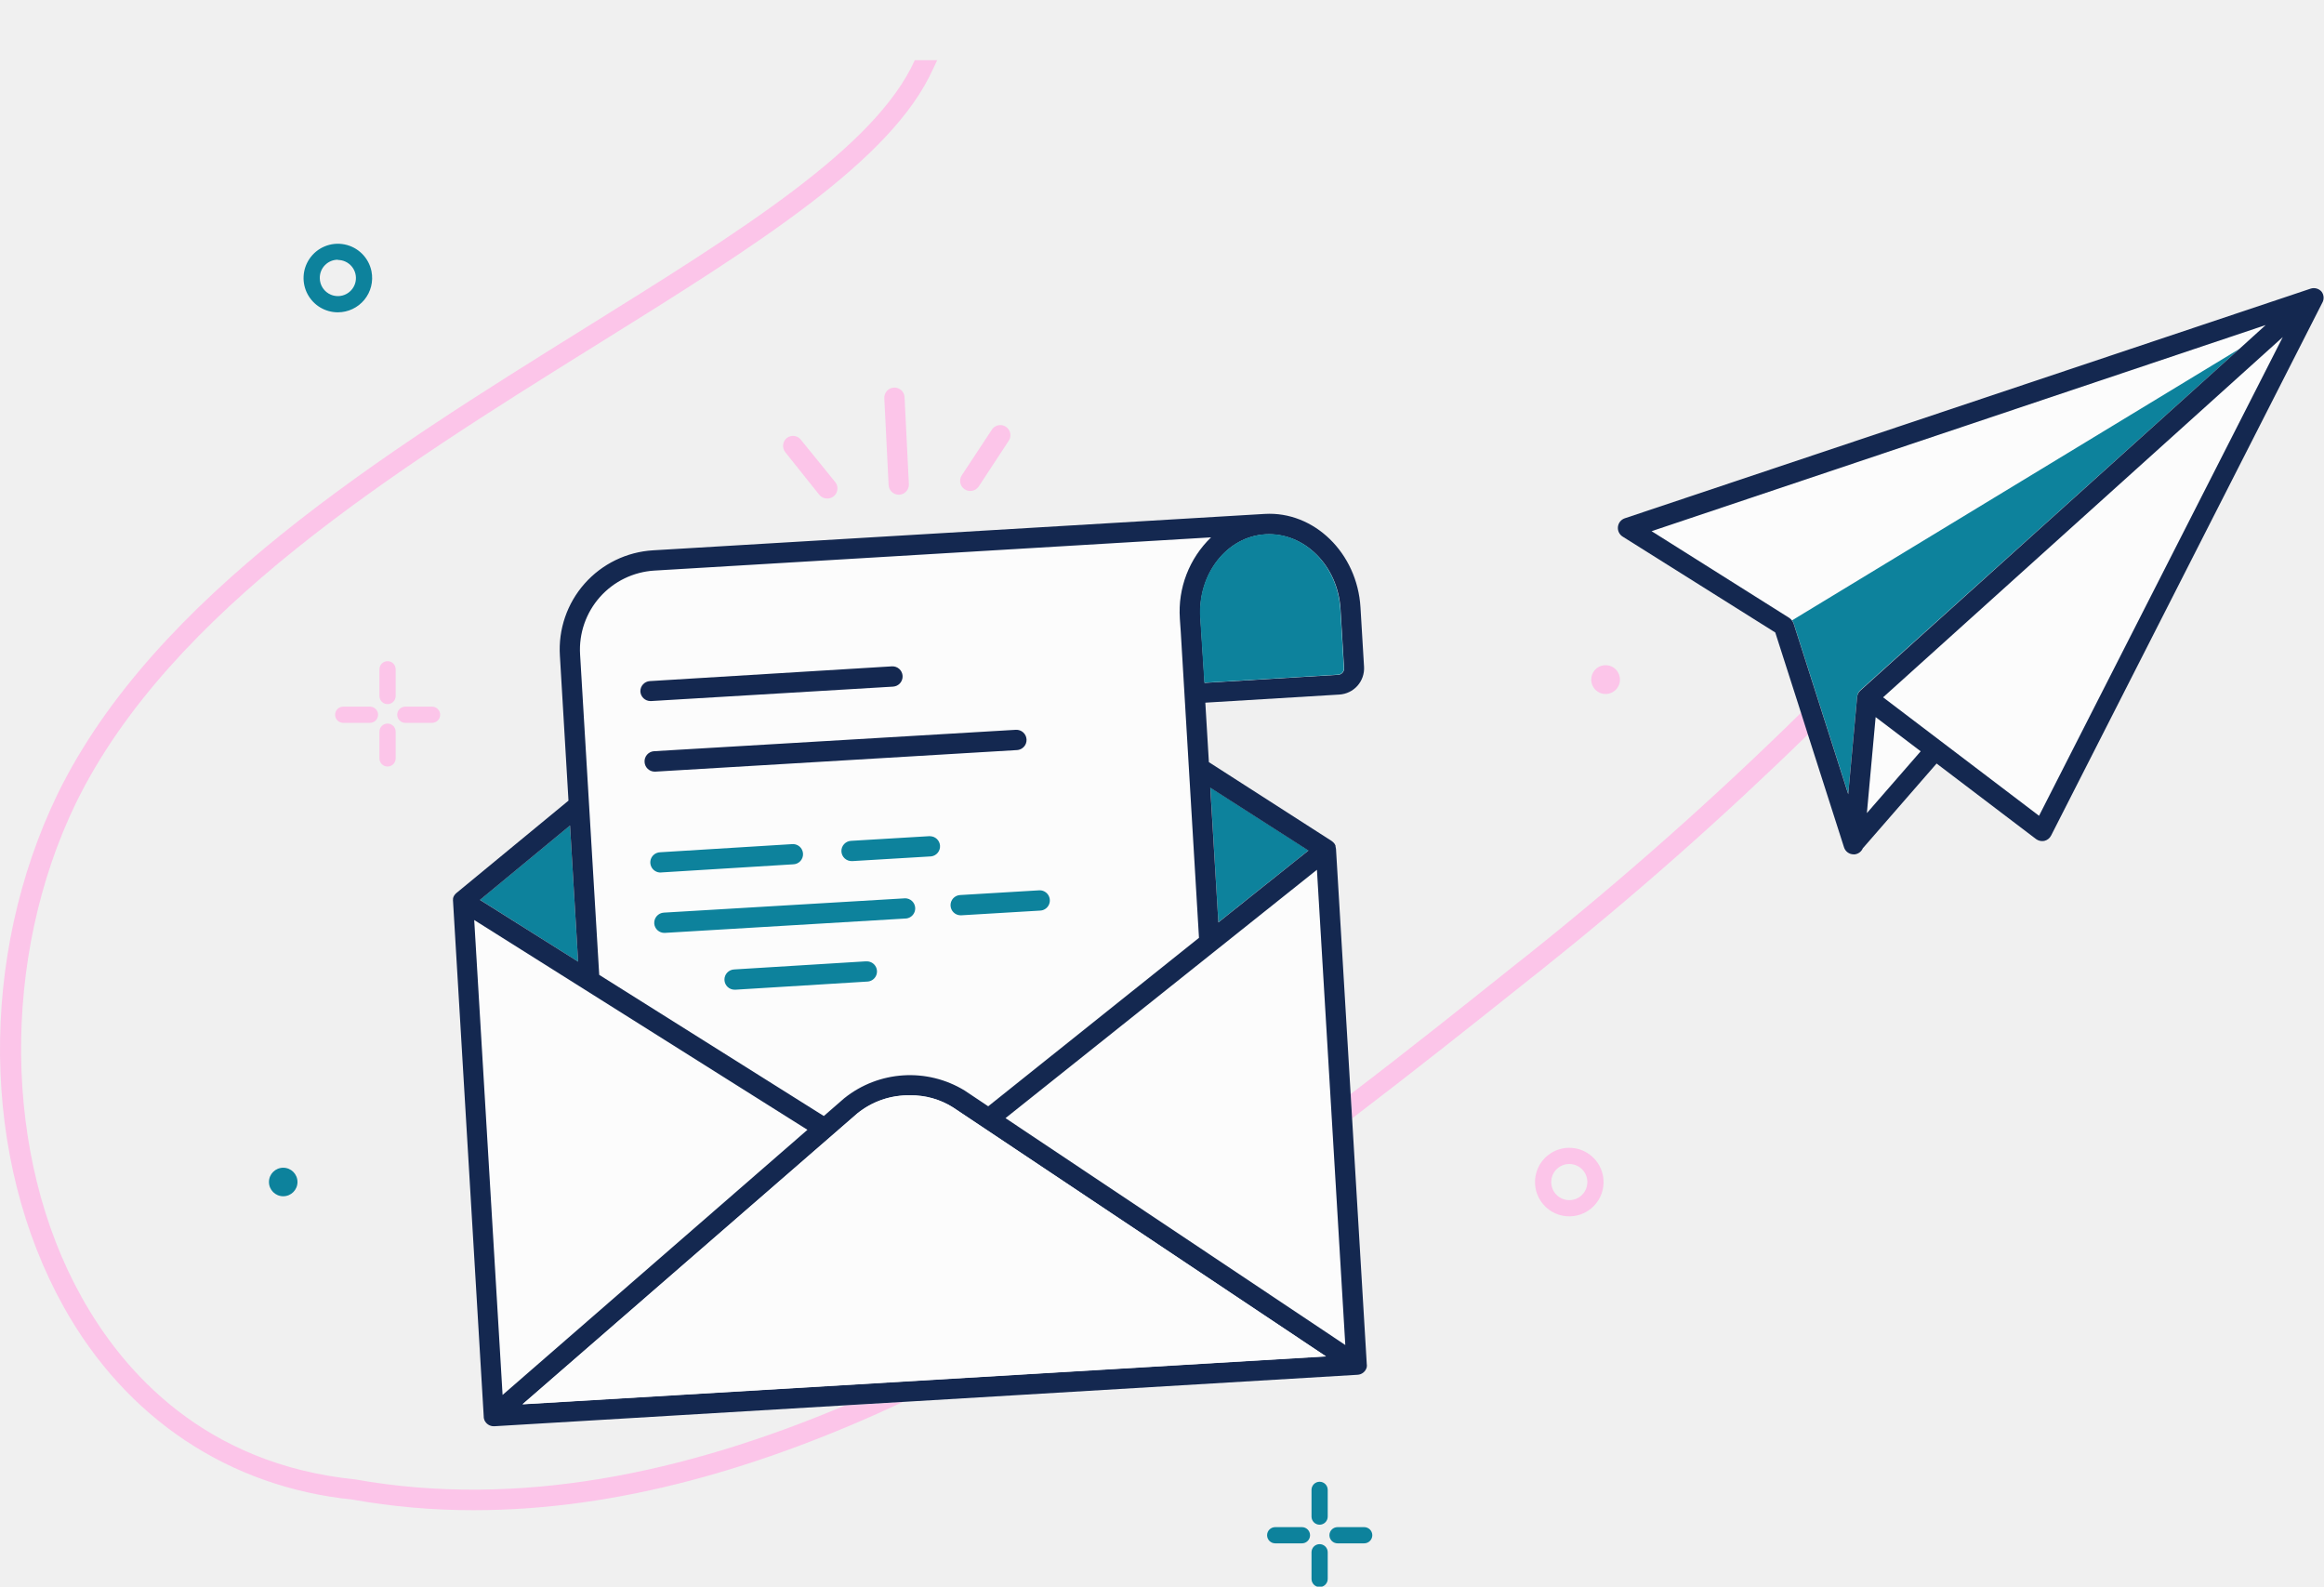
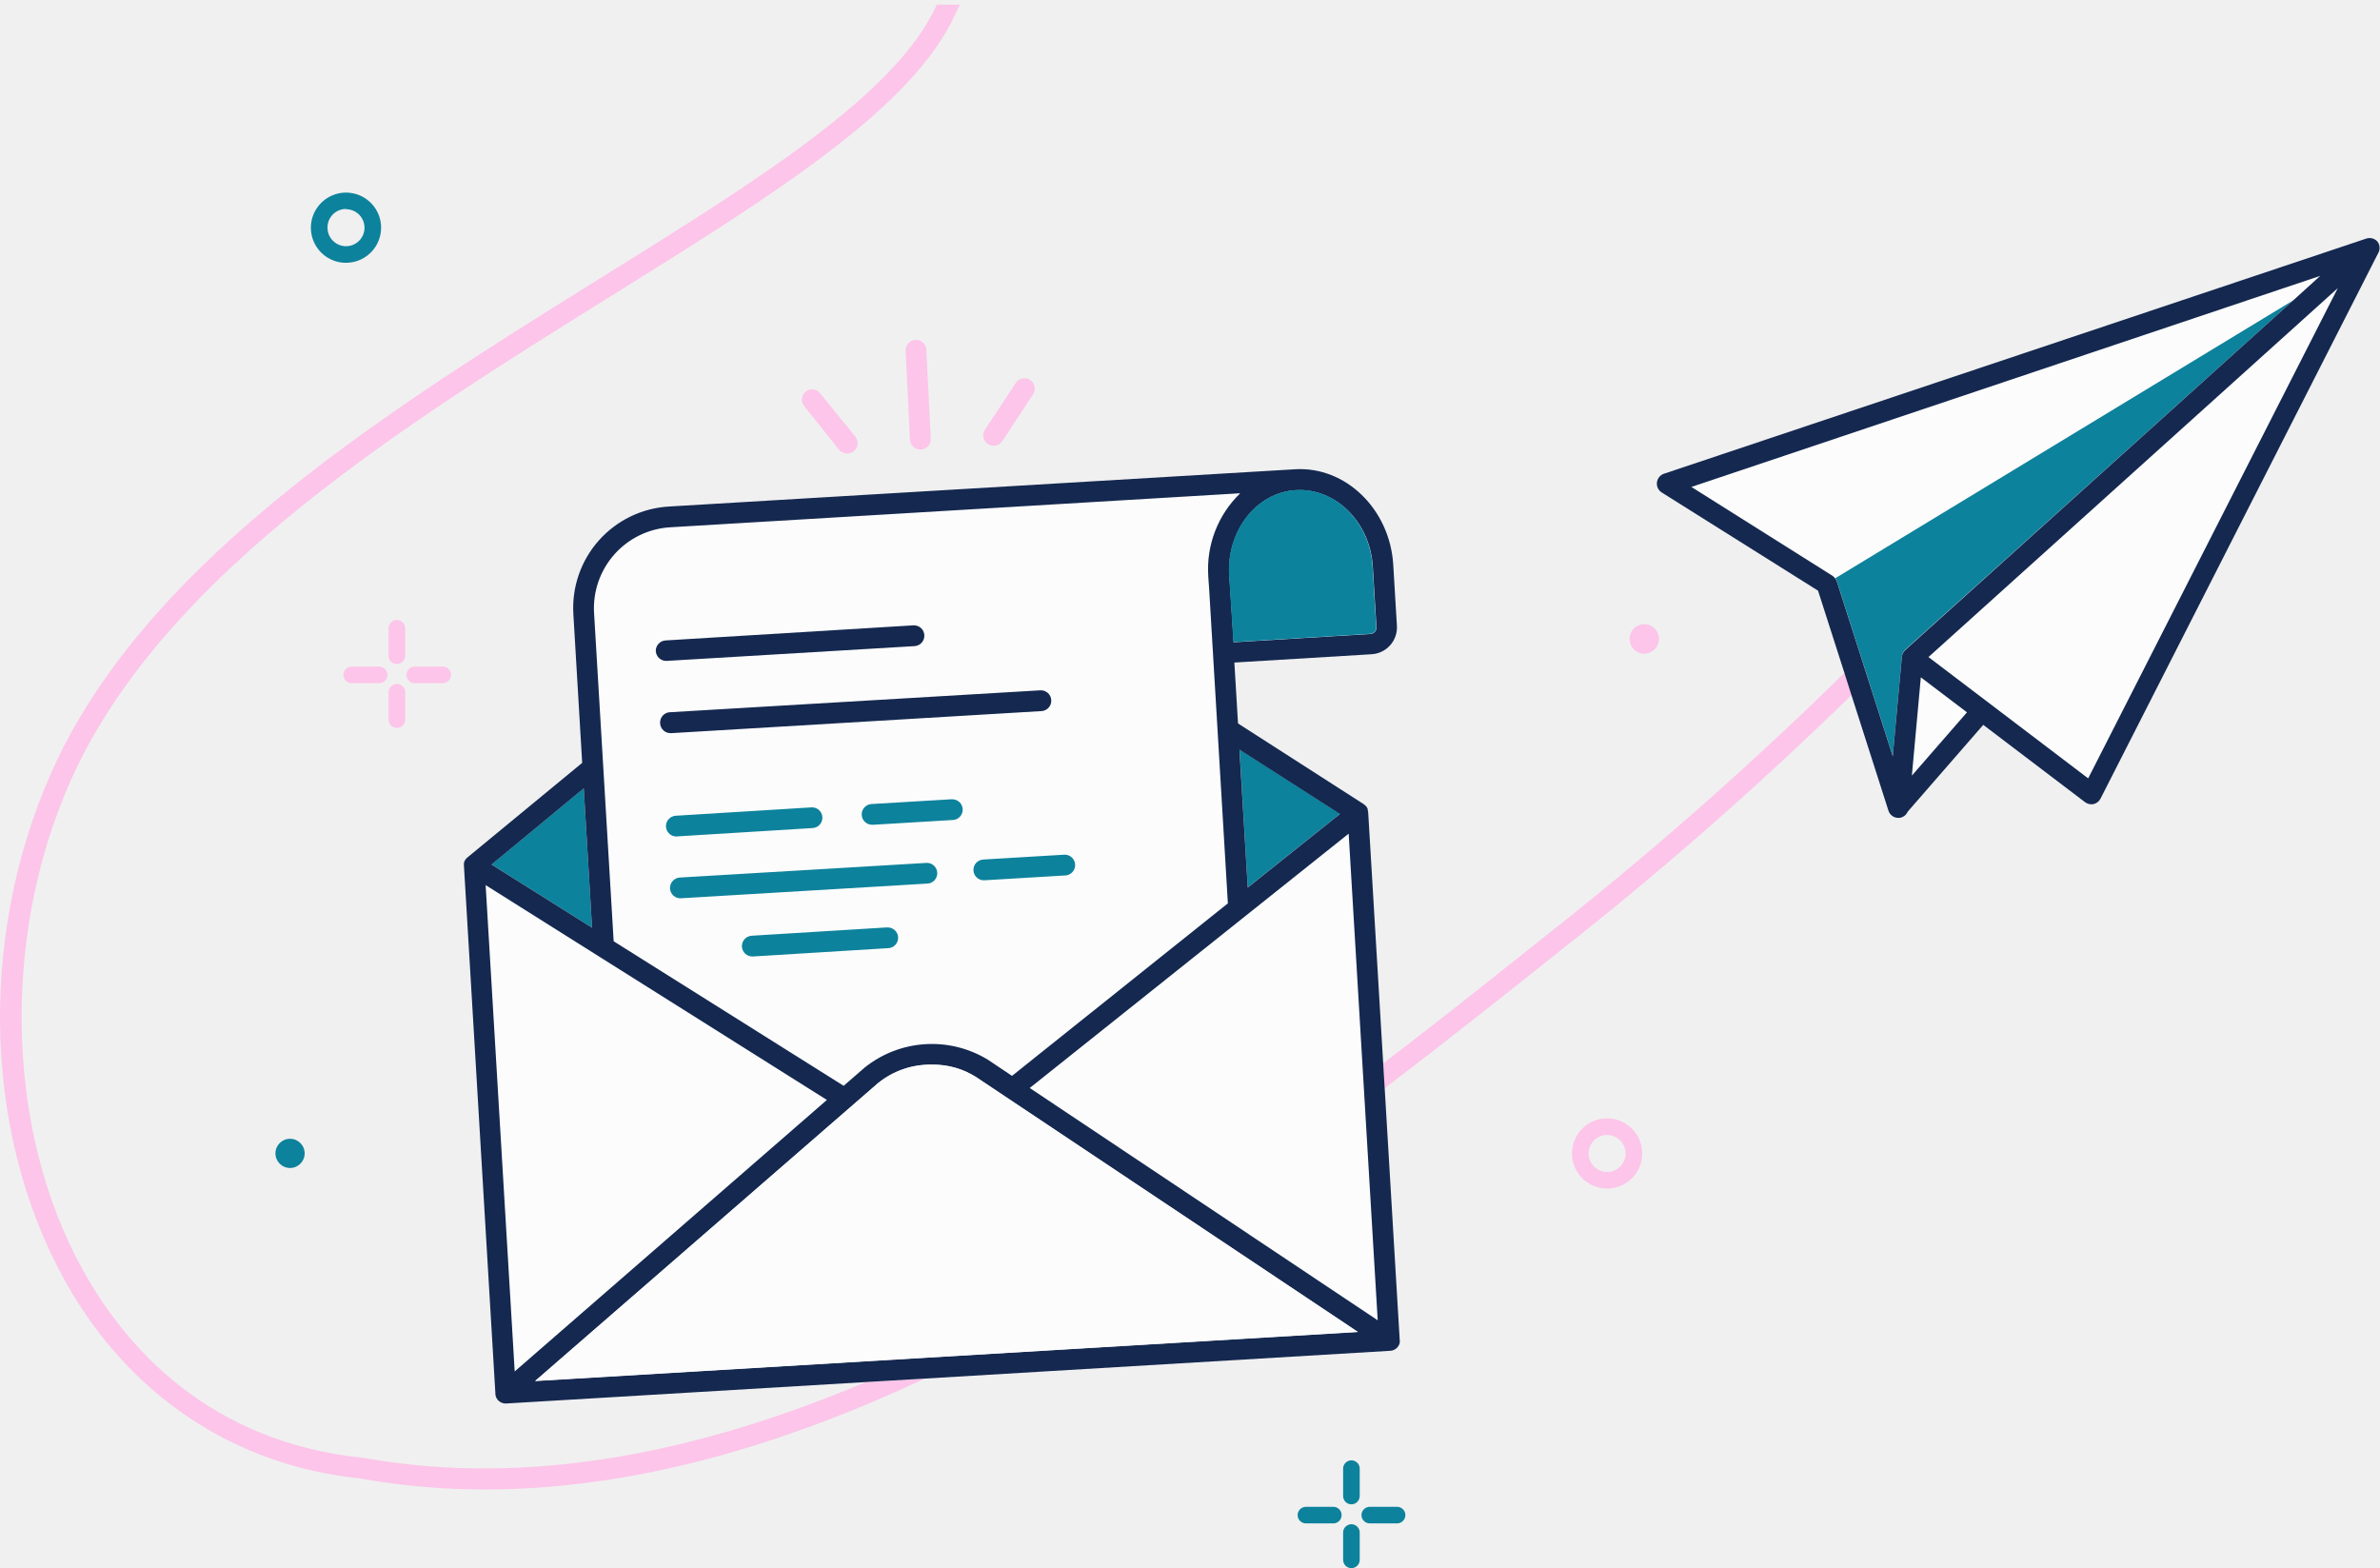
- <svg xmlns="http://www.w3.org/2000/svg" fill="none" viewBox="0 0 334 228">
-   <g clip-path="url(#a)">
-     <path fill="#0D829C" d="M48.557 44.88a4.93 4.93 0 0 0 4.833-5.887 4.925 4.925 0 0 0-3.872-3.87 4.93 4.93 0 0 0-5.059 2.094 4.924 4.924 0 0 0 4.098 7.663Zm0-7.523a2.599 2.599 0 0 1 2.548 3.104 2.596 2.596 0 0 1-3.543 1.892 2.598 2.598 0 0 1-1.603-2.399 2.596 2.596 0 0 1 2.598-2.632v.035Z" />
-     <path fill="#FCC5E9" d="M225.535 164.941a4.933 4.933 0 0 0-4.553 3.041 4.924 4.924 0 0 0 3.592 6.716 4.928 4.928 0 0 0 5.889-4.831 4.94 4.94 0 0 0-4.928-4.926Zm0 7.523a2.6 2.6 0 0 1-2.548-3.104 2.597 2.597 0 1 1 2.548 3.104Zm5.208-72.736a2.063 2.063 0 0 0 2.034-2.46 2.06 2.06 0 0 0-4.085.41 2.05 2.05 0 0 0 2.051 2.05Z" />
-     <path fill="#0D829C" d="M40.704 171.905a2.05 2.05 0 1 0 0-4.1 2.05 2.05 0 0 0 0 4.1ZM189.652 221.897a1.164 1.164 0 0 0-1.165 1.165v3.831a1.165 1.165 0 0 0 2.33 0v-3.831a1.164 1.164 0 0 0-1.165-1.165Zm0-8.966a1.16 1.16 0 0 0-.823.341 1.16 1.16 0 0 0-.342.823v3.843a1.165 1.165 0 0 0 2.33 0v-3.843a1.162 1.162 0 0 0-1.165-1.164Zm6.42 6.521h-3.845a1.168 1.168 0 0 0-1.165 1.164 1.168 1.168 0 0 0 1.165 1.165h3.833a1.168 1.168 0 0 0 1.165-1.165 1.166 1.166 0 0 0-1.165-1.164h.012Zm-8.959 0h-3.845a1.168 1.168 0 0 0-1.165 1.164 1.168 1.168 0 0 0 1.165 1.165h3.845a1.164 1.164 0 0 0 0-2.329Z" />
-     <path fill="#FCC5E9" d="M55.698 103.979a1.167 1.167 0 0 0-1.165 1.164v3.843a1.166 1.166 0 0 0 1.989.824c.218-.219.341-.515.341-.824v-3.843a1.162 1.162 0 0 0-1.165-1.164Zm1.165-7.802a1.164 1.164 0 1 0-2.33 0v3.842a1.165 1.165 0 1 0 2.33 0v-3.842Zm1.387 5.368a1.167 1.167 0 0 0-1.165 1.165 1.164 1.164 0 0 0 1.165 1.164h3.844a1.167 1.167 0 0 0 1.165-1.164 1.165 1.165 0 0 0-1.165-1.165H58.25Zm-8.925 0a1.167 1.167 0 0 0-1.165 1.165 1.164 1.164 0 0 0 1.166 1.164h3.844a1.167 1.167 0 0 0 1.165-1.164 1.165 1.165 0 0 0-1.165-1.165h-3.845Zm79.152-45.847a1.458 1.458 0 0 0-1.386 1.526l.617 12.46a1.468 1.468 0 0 0 1.456 1.409h.07a1.462 1.462 0 0 0 1.01-.475 1.458 1.458 0 0 0 .377-1.05l-.618-12.45a1.447 1.447 0 0 0-1.526-1.42Zm10.159 14.615a1.47 1.47 0 0 0 2.027-.408l4.241-6.463a1.46 1.46 0 0 0 .295-1.134 1.448 1.448 0 0 0-.636-.984 1.463 1.463 0 0 0-1.695.066 1.46 1.46 0 0 0-.387.457l-4.253 6.451a1.453 1.453 0 0 0 .408 2.015Zm-25.56-7.372a1.468 1.468 0 0 0-.21 2.05l4.87 6.102a1.452 1.452 0 0 0 1.165.547 1.456 1.456 0 0 0 1.165-2.329l-4.87-5.997a1.469 1.469 0 0 0-.978-.654 1.457 1.457 0 0 0-1.142.281Zm106.529 74.25-1.479 1.164c-7.398 5.904-15.437 12.332-24.012 18.865l.21 3.494c9.169-6.987 17.767-13.823 25.631-20.1l1.479-1.164a511.262 511.262 0 0 0 38.446-33.957l-.99-3.121a508.256 508.256 0 0 1-39.285 34.819Z" />
-     <path fill="#FCC5E9" d="M11.719 186.38c5.988 10.772 17.673 24.012 39.32 26.213 23.428 4.181 47.369-.897 70.425-10.632l8.295-.489c-19.992 9.363-40.846 15.546-61.642 15.546a98.636 98.636 0 0 1-17.475-1.525c-17.755-1.817-32.516-11.645-41.463-27.646-11.918-21.345-12.256-50.318-.862-73.83C22.282 85.622 55.08 65.198 84.042 47.163l.094-.059.02-.012c22.348-13.9 41.666-25.914 47.315-38.44h3.219c-.185.416-.38.827-.586 1.234-5.922 13.23-25.459 25.398-48.06 39.476l-.358.222-.299.186c-28.529 17.784-60.889 37.955-74.449 65.575C.115 137.622.43 166.21 11.718 186.38Z" />
-     <path fill="#FCFCFC" d="m269.561 103.047-1.258 13.8 7.736-8.886-6.478-4.914Zm1.072-2.841 22.403 17.013 35.044-68.8-57.447 51.787Zm-13.072-11.063 64.286-39.011 3.775-3.412-88.285 29.555 19.805 12.472c.163.105.305.24.419.396Z" />
-     <path fill="#0D829C" d="m257.771 89.539 7.852 24.536 1.282-13.974c.035-.363.206-.7.478-.943l54.464-49.026-64.286 39.011c.088.122.159.255.21.396Z" />
-     <path fill="#142850" d="M333.649 41.91a1.479 1.479 0 0 0-1.573-.43l-98.572 33.002a1.471 1.471 0 0 0-.977 1.212 1.467 1.467 0 0 0 .662 1.408l21.949 13.788 3.67 11.447.99 3.121 5.22 16.303a1.453 1.453 0 0 0 1.386 1.013h.151a1.452 1.452 0 0 0 1.165-.873l10.602-12.181 14.307 10.865c.166.12.355.204.556.248.2.045.407.047.609.008a1.466 1.466 0 0 0 .978-.757l38.982-76.578a1.453 1.453 0 0 0-.105-1.596Zm-8.027 4.798-3.775 3.424-54.464 49.084c-.272.244-.443.58-.478.943l-1.282 13.975-7.852-24.537a1.696 1.696 0 0 0-.606-.792L237.36 76.333l88.262-29.625Zm-56.061 56.339 6.478 4.915-7.736 8.885 1.258-13.8Zm1.072-2.841 57.447-51.774-35.032 68.799-22.415-17.025Z" />
-     <path fill="#0D829C" d="m83.088 138.192-1.165-19.575-12.944 10.69 14.109 8.885Zm92.013-5.659 12.955-10.329-14.108-9.037 1.153 19.366Z" />
-     <path fill="#FCFCFC" d="m83.356 94.01 2.75 46.08 32.224 20.275 2.947-2.562a15.08 15.08 0 0 1 17.301-1.095l3.378 2.259 30.349-24.21-2.621-43.995-.128-1.875a14.787 14.787 0 0 1 4.485-11.645l-80.014 4.774a11.384 11.384 0 0 0-7.812 3.796 11.375 11.375 0 0 0-2.86 8.199Zm64.169 12.216a1.46 1.46 0 0 1-1.375 1.538l-51.983 3.097h-.093a1.458 1.458 0 0 1-1.1-2.456 1.456 1.456 0 0 1 1.018-.455l51.984-3.086a1.47 1.47 0 0 1 1.549 1.362ZM129.7 97.132a1.455 1.455 0 0 1-1.363 1.537l-34.776 2.073h-.081a1.46 1.46 0 0 1-1.503-1.41 1.456 1.456 0 0 1 1.41-1.502l34.764-2.073a1.456 1.456 0 0 1 1.549 1.375Zm-13.654 65.224-47.929-30.149 4.078 68.252 43.851-38.103Zm73.222-37.393-44.76 35.693 48.837 32.606-4.077-68.299Z" />
-     <path fill="#142850" d="M192.006 121.994a1.978 1.978 0 0 0-.07-.373v-.104l-.117-.233-.081-.105-.163-.175-.105-.081-.082-.07-17.65-11.331-.512-8.548 19.257-1.164a3.775 3.775 0 0 0 3.554-3.994l-.513-8.548c-.466-7.802-6.676-13.846-13.782-13.415l-87.878 5.229a14.267 14.267 0 0 0-9.847 4.785 14.25 14.25 0 0 0-3.55 10.353l1.234 20.833-16.135 13.299-.07.07-.105.105-.128.186-.07.128a.796.796 0 0 0-.081.233v.105a1.419 1.419 0 0 0 0 .384l4.403 73.889a1.41 1.41 0 0 0 .093.594 1.459 1.459 0 0 0 1.352.908h.082l50.41-3.005 8.295-.489 65.358-3.901a1.444 1.444 0 0 0 1.316-1.071 1.381 1.381 0 0 0 0-.536.561.561 0 0 0 0-.058l-2.097-35.133-.21-3.494-2.108-35.273Zm1.165-25.945a.888.888 0 0 1-.827.92l-19.223 1.164-.606-9.41c-.373-6.253 3.844-11.644 9.39-11.935 5.545-.292 10.38 4.483 10.753 10.736l.513 8.525Zm-77.125 66.307L72.23 200.459l-4.078-68.252 47.894 30.149Zm7.154-2.329a11.656 11.656 0 0 1 7.584-2.609 11.194 11.194 0 0 1 6.186 1.736l53.591 35.773-115.465 6.883 48.104-41.783Zm21.308.652 44.76-35.692 4.077 68.298-48.837-32.606Zm30.593-28.123-1.165-19.366 14.109 9.037-12.944 10.329Zm-5.534-43.658.129 1.875 2.621 43.996-30.291 24.21-3.378-2.259a15.083 15.083 0 0 0-17.301 1.094l-2.947 2.562-32.283-20.286-2.75-46.08a11.374 11.374 0 0 1 2.85-8.213c2.001-2.253 4.814-3.621 7.822-3.804l80.014-4.775a14.796 14.796 0 0 0-4.486 11.657v.023Zm-86.48 49.294-14.108-8.873 12.944-10.69 1.165 19.563Z" />
-     <path fill="#FCFCFC" d="M190.561 194.904 136.97 159.13a11.193 11.193 0 0 0-6.186-1.735 11.655 11.655 0 0 0-7.585 2.609l-48.103 41.782 115.465-6.882Z" />
-     <path fill="#0D829C" d="M181.87 76.764c-5.545.326-9.763 5.683-9.39 11.937l.606 9.409 19.223-1.165a.888.888 0 0 0 .827-.92l-.513-8.547c-.396-6.23-5.219-11.051-10.753-10.714Z" />
-     <path fill="#142850" d="M92.035 99.368a1.458 1.458 0 0 0 1.456 1.374h.082l34.776-2.073a1.46 1.46 0 0 0 1.369-1.543 1.456 1.456 0 0 0-1.544-1.369l-34.776 2.12a1.457 1.457 0 0 0-1.363 1.49Z" />
-     <path fill="#0D829C" d="m95.041 125.371 18.908-1.164a1.468 1.468 0 0 0 1.066-.455 1.46 1.46 0 0 0-.128-2.122 1.46 1.46 0 0 0-1.112-.323l-18.897 1.164a1.472 1.472 0 0 0-1.018.456 1.451 1.451 0 0 0-.271 1.595 1.458 1.458 0 0 0 1.37.861l.082-.012Zm29.393 12.775-18.908 1.164a1.46 1.46 0 0 0-1.41 1.503 1.457 1.457 0 0 0 1.503 1.409h.082l18.908-1.165a1.454 1.454 0 1 0-.175-2.9v-.011Zm5.686-9.06-34.73 2.061a1.469 1.469 0 0 0-1.363 1.549 1.456 1.456 0 0 0 1.503 1.362l34.73-2.072a1.457 1.457 0 0 0 .817-2.501 1.455 1.455 0 0 0-.992-.399h.035Zm3.53-8.932-11.313.675a1.467 1.467 0 0 0-1.016.46 1.452 1.452 0 0 0 .066 2.058 1.471 1.471 0 0 0 1.044.394h.081l11.313-.676a1.455 1.455 0 0 0-.175-2.899v-.012Zm15.634 7.791-11.312.675a1.457 1.457 0 0 0 .093 2.911h.082l11.312-.675a1.459 1.459 0 1 0-.175-2.911Z" />
-     <path fill="#142850" d="M92.641 109.522a1.458 1.458 0 0 0 1.456 1.363h.082l51.983-3.098a1.467 1.467 0 0 0 1.292-.979 1.48 1.48 0 0 0 .077-.564 1.46 1.46 0 0 0-1.544-1.368l-51.983 3.074a1.458 1.458 0 0 0-1.363 1.572Z" />
-   </g>
-   <defs>
-     <clipPath id="a">
-       <path fill="#fff" d="M0 0h334v228H0z" />
-     </clipPath>
-   </defs>
+ <svg xmlns="http://www.w3.org/2000/svg" fill="none" viewBox="0 0 334 220">
+   <path fill="#0D829C" d="M48.557 36.88a4.93 4.93 0 0 0 4.833-5.887 4.925 4.925 0 0 0-3.872-3.87 4.93 4.93 0 0 0-5.059 2.094 4.924 4.924 0 0 0 4.098 7.663Zm0-7.523a2.599 2.599 0 0 1 2.548 3.104 2.596 2.596 0 0 1-3.543 1.892 2.598 2.598 0 0 1-1.603-2.399 2.596 2.596 0 0 1 2.598-2.632v.035Z" />
+   <path fill="#FCC5E9" d="M225.535 156.941a4.933 4.933 0 0 0-4.553 3.041 4.924 4.924 0 0 0 3.592 6.716 4.928 4.928 0 0 0 5.889-4.831 4.94 4.94 0 0 0-4.928-4.926Zm0 7.523a2.6 2.6 0 0 1-2.548-3.104 2.597 2.597 0 1 1 2.548 3.104Zm5.208-72.736a2.063 2.063 0 0 0 2.034-2.46 2.06 2.06 0 0 0-4.085.41 2.05 2.05 0 0 0 2.051 2.05Z" />
+   <path fill="#0D829C" d="M40.704 163.905a2.05 2.05 0 1 0 0-4.1 2.05 2.05 0 0 0 0 4.1ZM189.652 213.897a1.164 1.164 0 0 0-1.165 1.165v3.831a1.165 1.165 0 0 0 2.33 0v-3.831a1.164 1.164 0 0 0-1.165-1.165Zm0-8.966a1.16 1.16 0 0 0-.823.341 1.16 1.16 0 0 0-.342.823v3.843a1.165 1.165 0 0 0 2.33 0v-3.843a1.162 1.162 0 0 0-1.165-1.164Zm6.42 6.521h-3.845a1.168 1.168 0 0 0-1.165 1.164 1.168 1.168 0 0 0 1.165 1.165h3.833a1.168 1.168 0 0 0 1.165-1.165 1.166 1.166 0 0 0-1.165-1.164h.012Zm-8.959 0h-3.845a1.168 1.168 0 0 0-1.165 1.164 1.168 1.168 0 0 0 1.165 1.165h3.845a1.164 1.164 0 0 0 0-2.329Z" />
+   <path fill="#FCC5E9" d="M55.698 95.979a1.165 1.165 0 0 0-1.165 1.164v3.843a1.166 1.166 0 0 0 1.989.824c.218-.219.341-.515.341-.824v-3.843a1.164 1.164 0 0 0-1.165-1.164Zm1.165-7.802a1.164 1.164 0 1 0-2.33 0v3.842a1.164 1.164 0 0 0 2.33 0v-3.842Zm1.387 5.368a1.165 1.165 0 1 0 0 2.329h3.844a1.165 1.165 0 1 0 0-2.329H58.25Zm-8.925 0a1.165 1.165 0 0 0 0 2.329h3.845a1.165 1.165 0 1 0 0-2.329h-3.845Zm79.152-45.847a1.458 1.458 0 0 0-1.386 1.526l.617 12.46a1.468 1.468 0 0 0 1.456 1.409h.07a1.462 1.462 0 0 0 1.01-.475 1.458 1.458 0 0 0 .377-1.05l-.618-12.45a1.447 1.447 0 0 0-1.526-1.42Zm10.159 14.615a1.47 1.47 0 0 0 2.027-.408l4.241-6.463a1.46 1.46 0 0 0 .295-1.134 1.448 1.448 0 0 0-.636-.984 1.463 1.463 0 0 0-1.695.066 1.46 1.46 0 0 0-.387.457l-4.253 6.451a1.455 1.455 0 0 0 .408 2.015Zm-25.56-7.372a1.468 1.468 0 0 0-.21 2.05l4.87 6.102a1.452 1.452 0 0 0 1.165.547 1.456 1.456 0 0 0 1.165-2.329l-4.87-5.997a1.469 1.469 0 0 0-.978-.654 1.457 1.457 0 0 0-1.142.281Zm106.529 74.25-1.479 1.164c-7.398 5.904-15.437 12.332-24.012 18.865l.21 3.494c9.169-6.987 17.767-13.823 25.631-20.1l1.479-1.164a511.2 511.2 0 0 0 38.446-33.957l-.99-3.121a508.216 508.216 0 0 1-39.285 34.819Z" />
+   <path fill="#FCC5E9" d="M11.719 178.38c5.988 10.772 17.673 24.012 39.32 26.213 23.428 4.181 47.369-.897 70.425-10.632l8.295-.489c-19.992 9.363-40.846 15.546-61.642 15.546a98.636 98.636 0 0 1-17.475-1.525c-17.755-1.817-32.516-11.645-41.463-27.646-11.918-21.345-12.256-50.318-.862-73.83C22.282 77.622 55.08 57.198 84.042 39.163l.094-.059.02-.012c22.348-13.9 41.666-25.914 47.315-38.44h3.219c-.185.416-.38.827-.586 1.234-5.922 13.23-25.459 25.398-48.06 39.476l-.358.222-.299.186c-28.529 17.784-60.889 37.955-74.449 65.575C.115 129.622.43 158.21 11.718 178.38Z" />
+   <path fill="#FCFCFC" d="m269.561 95.047-1.258 13.8 7.736-8.885-6.478-4.915Zm1.072-2.841 22.403 17.013 35.044-68.8-57.447 51.787Zm-13.072-11.063 64.286-39.011 3.775-3.412-88.285 29.555 19.805 12.472c.163.105.305.24.419.396Z" />
+   <path fill="#0D829C" d="m257.771 81.539 7.852 24.536 1.282-13.974c.035-.363.206-.7.478-.943l54.464-49.026-64.286 39.011c.088.122.159.255.21.396Z" />
+   <path fill="#142850" d="M333.649 33.91a1.479 1.479 0 0 0-1.573-.43l-98.572 33.002a1.472 1.472 0 0 0-.977 1.212 1.467 1.467 0 0 0 .662 1.408l21.949 13.788 3.67 11.447.99 3.12 5.22 16.304a1.453 1.453 0 0 0 1.386 1.013h.151a1.452 1.452 0 0 0 1.165-.873l10.602-12.181 14.307 10.865c.166.12.355.204.556.248.2.045.407.047.609.008a1.466 1.466 0 0 0 .978-.757l38.982-76.578a1.453 1.453 0 0 0-.105-1.596Zm-8.027 4.798-3.775 3.424-54.464 49.084c-.272.244-.443.58-.478.943l-1.282 13.975-7.852-24.537a1.696 1.696 0 0 0-.606-.792L237.36 68.333l88.262-29.625Zm-56.061 56.34 6.478 4.914-7.736 8.885 1.258-13.8Zm1.072-2.842 57.447-51.774-35.032 68.799-22.415-17.025Z" />
+   <path fill="#0D829C" d="m83.088 130.192-1.165-19.575-12.944 10.69 14.109 8.885Zm92.013-5.659 12.955-10.329-14.108-9.037 1.153 19.366Z" />
+   <path fill="#FCFCFC" d="m83.356 86.01 2.75 46.08 32.224 20.275 2.947-2.562a15.08 15.08 0 0 1 17.301-1.095l3.378 2.259 30.349-24.21-2.621-43.995-.128-1.875a14.787 14.787 0 0 1 4.485-11.645l-80.014 4.774a11.384 11.384 0 0 0-7.812 3.796 11.375 11.375 0 0 0-2.86 8.199Zm64.169 12.216a1.459 1.459 0 0 1-1.375 1.538l-51.983 3.097h-.093a1.458 1.458 0 0 1-1.1-2.456 1.456 1.456 0 0 1 1.018-.455l51.984-3.086a1.468 1.468 0 0 1 1.549 1.362ZM129.7 89.132a1.455 1.455 0 0 1-1.363 1.537l-34.776 2.073h-.081a1.458 1.458 0 0 1-1.11-2.452c.265-.282.63-.447 1.017-.46l34.764-2.073a1.456 1.456 0 0 1 1.549 1.375Zm-13.654 65.224-47.929-30.149 4.078 68.252 43.851-38.103Zm73.222-37.393-44.76 35.693 48.837 32.606-4.077-68.299Z" />
+   <path fill="#142850" d="M192.006 113.994a1.978 1.978 0 0 0-.07-.373v-.104l-.117-.233-.081-.105-.163-.175-.105-.081-.082-.07-17.65-11.331-.512-8.547 19.257-1.165a3.775 3.775 0 0 0 3.554-3.994l-.513-8.548c-.466-7.802-6.676-13.846-13.782-13.415l-87.878 5.229a14.267 14.267 0 0 0-9.847 4.785 14.25 14.25 0 0 0-3.55 10.353l1.234 20.833-16.135 13.299-.07.07-.105.105-.128.186-.07.128a.796.796 0 0 0-.081.233v.105a1.419 1.419 0 0 0 0 .384l4.403 73.889a1.41 1.41 0 0 0 .093.594 1.459 1.459 0 0 0 1.352.908h.082l50.41-3.005 8.295-.489 65.358-3.901a1.444 1.444 0 0 0 1.316-1.071 1.381 1.381 0 0 0 0-.536.561.561 0 0 0 0-.058l-2.097-35.133-.21-3.494-2.108-35.273Zm1.165-25.945a.888.888 0 0 1-.827.92l-19.223 1.164-.606-9.41c-.373-6.253 3.844-11.644 9.39-11.935 5.545-.292 10.38 4.483 10.753 10.736l.513 8.525Zm-77.125 66.307L72.23 192.459l-4.078-68.252 47.894 30.149Zm7.154-2.329a11.656 11.656 0 0 1 7.584-2.609 11.194 11.194 0 0 1 6.186 1.736l53.591 35.773-115.465 6.883 48.104-41.783Zm21.308.652 44.76-35.692 4.077 68.298-48.837-32.606Zm30.593-28.123-1.165-19.366 14.109 9.037-12.944 10.329Zm-5.534-43.657.129 1.874 2.621 43.996-30.291 24.21-3.378-2.259a15.083 15.083 0 0 0-17.301 1.094l-2.947 2.562-32.283-20.286-2.75-46.08a11.374 11.374 0 0 1 2.85-8.213c2.001-2.253 4.814-3.621 7.822-3.804l80.014-4.775a14.796 14.796 0 0 0-4.486 11.657v.023Zm-86.48 49.293-14.108-8.873 12.944-10.69 1.165 19.563Z" />
+   <path fill="#FCFCFC" d="M190.561 186.904 136.97 151.13a11.193 11.193 0 0 0-6.186-1.735 11.65 11.65 0 0 0-7.584 2.609l-48.104 41.782 115.465-6.882Z" />
+   <path fill="#0D829C" d="M181.87 68.764c-5.545.326-9.763 5.683-9.39 11.937l.606 9.409 19.223-1.165a.888.888 0 0 0 .827-.92l-.513-8.547c-.396-6.23-5.219-11.051-10.753-10.714Z" />
+   <path fill="#142850" d="M92.035 91.368a1.455 1.455 0 0 0 1.456 1.374h.082l34.776-2.073a1.46 1.46 0 0 0 1.369-1.543 1.456 1.456 0 0 0-1.544-1.369l-34.776 2.12a1.457 1.457 0 0 0-1.363 1.49Z" />
+   <path fill="#0D829C" d="m95.041 117.371 18.908-1.164a1.468 1.468 0 0 0 1.066-.455 1.46 1.46 0 0 0-.128-2.122 1.46 1.46 0 0 0-1.112-.323l-18.897 1.164a1.472 1.472 0 0 0-1.018.456 1.451 1.451 0 0 0-.271 1.595 1.458 1.458 0 0 0 1.37.861l.082-.012Zm29.393 12.775-18.908 1.164a1.46 1.46 0 0 0-1.41 1.503 1.457 1.457 0 0 0 1.503 1.409h.082l18.908-1.165a1.454 1.454 0 1 0-.175-2.9v-.011Zm5.686-9.06-34.73 2.061a1.469 1.469 0 0 0-1.363 1.549 1.456 1.456 0 0 0 1.503 1.362l34.73-2.072a1.457 1.457 0 0 0 .817-2.501 1.455 1.455 0 0 0-.992-.399h.035Zm3.53-8.932-11.313.675a1.467 1.467 0 0 0-1.016.46 1.452 1.452 0 0 0 .066 2.058 1.471 1.471 0 0 0 1.044.394h.081l11.313-.676a1.455 1.455 0 0 0-.175-2.899v-.012Zm15.634 7.791-11.312.675a1.457 1.457 0 0 0 .093 2.911h.082l11.312-.675a1.459 1.459 0 1 0-.175-2.911Z" />
+   <path fill="#142850" d="M92.641 101.522a1.458 1.458 0 0 0 1.456 1.363h.082l51.983-3.098a1.464 1.464 0 0 0 1.292-.98 1.478 1.478 0 0 0-.067-1.113 1.465 1.465 0 0 0-.836-.741 1.458 1.458 0 0 0-.564-.077L94.004 99.95a1.452 1.452 0 0 0-1.296 1c-.06.185-.083.379-.067.572Z" />
</svg>
